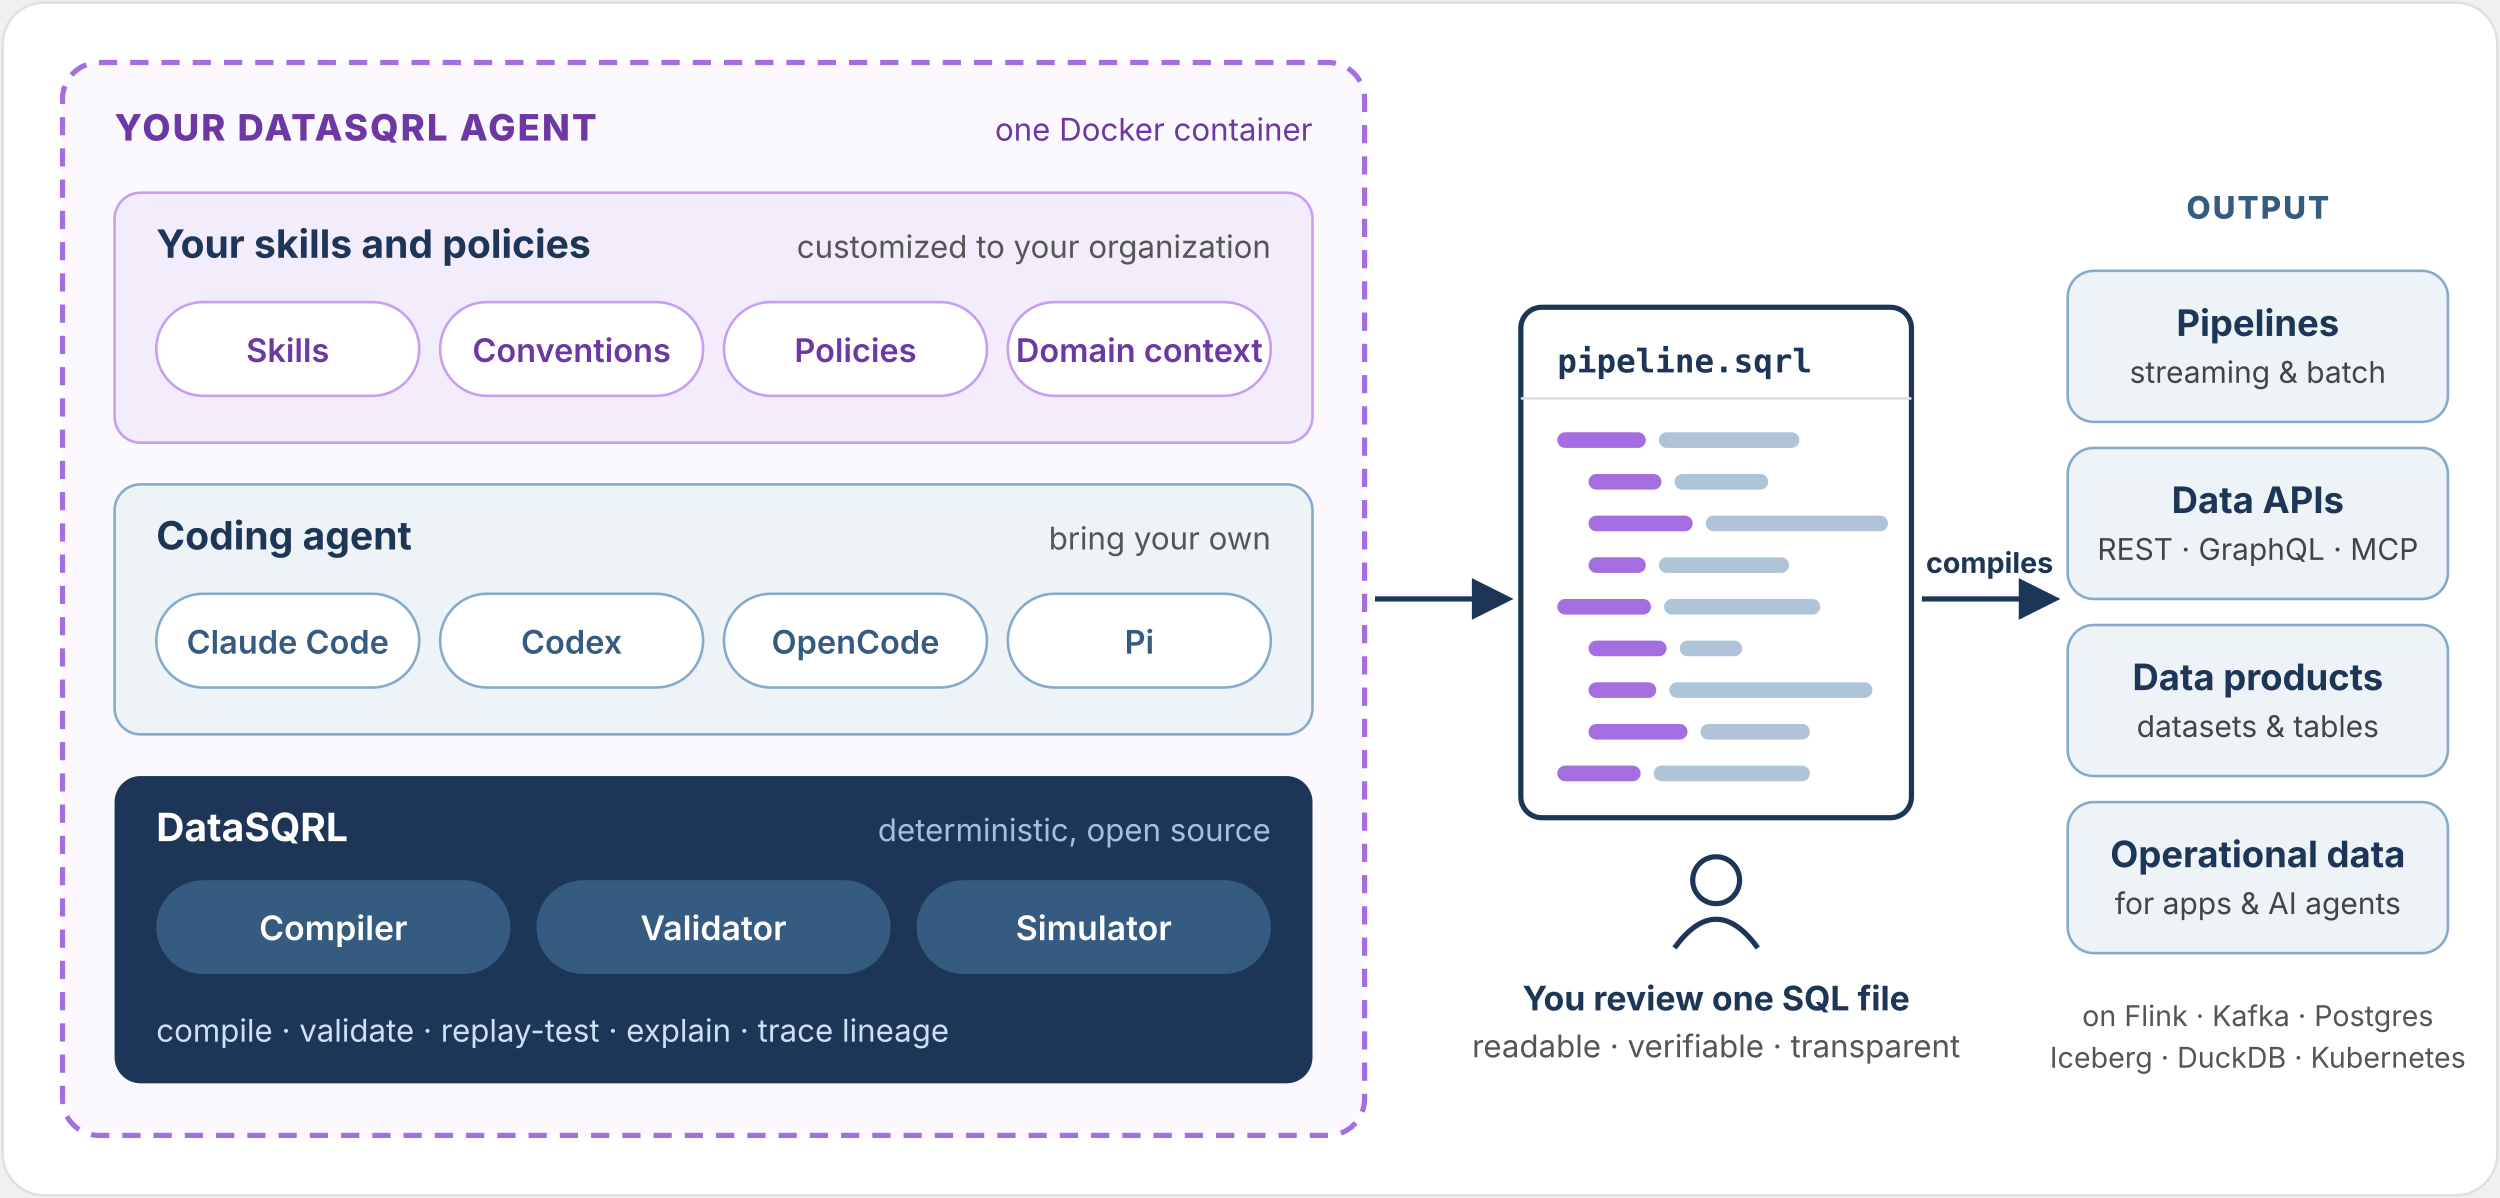
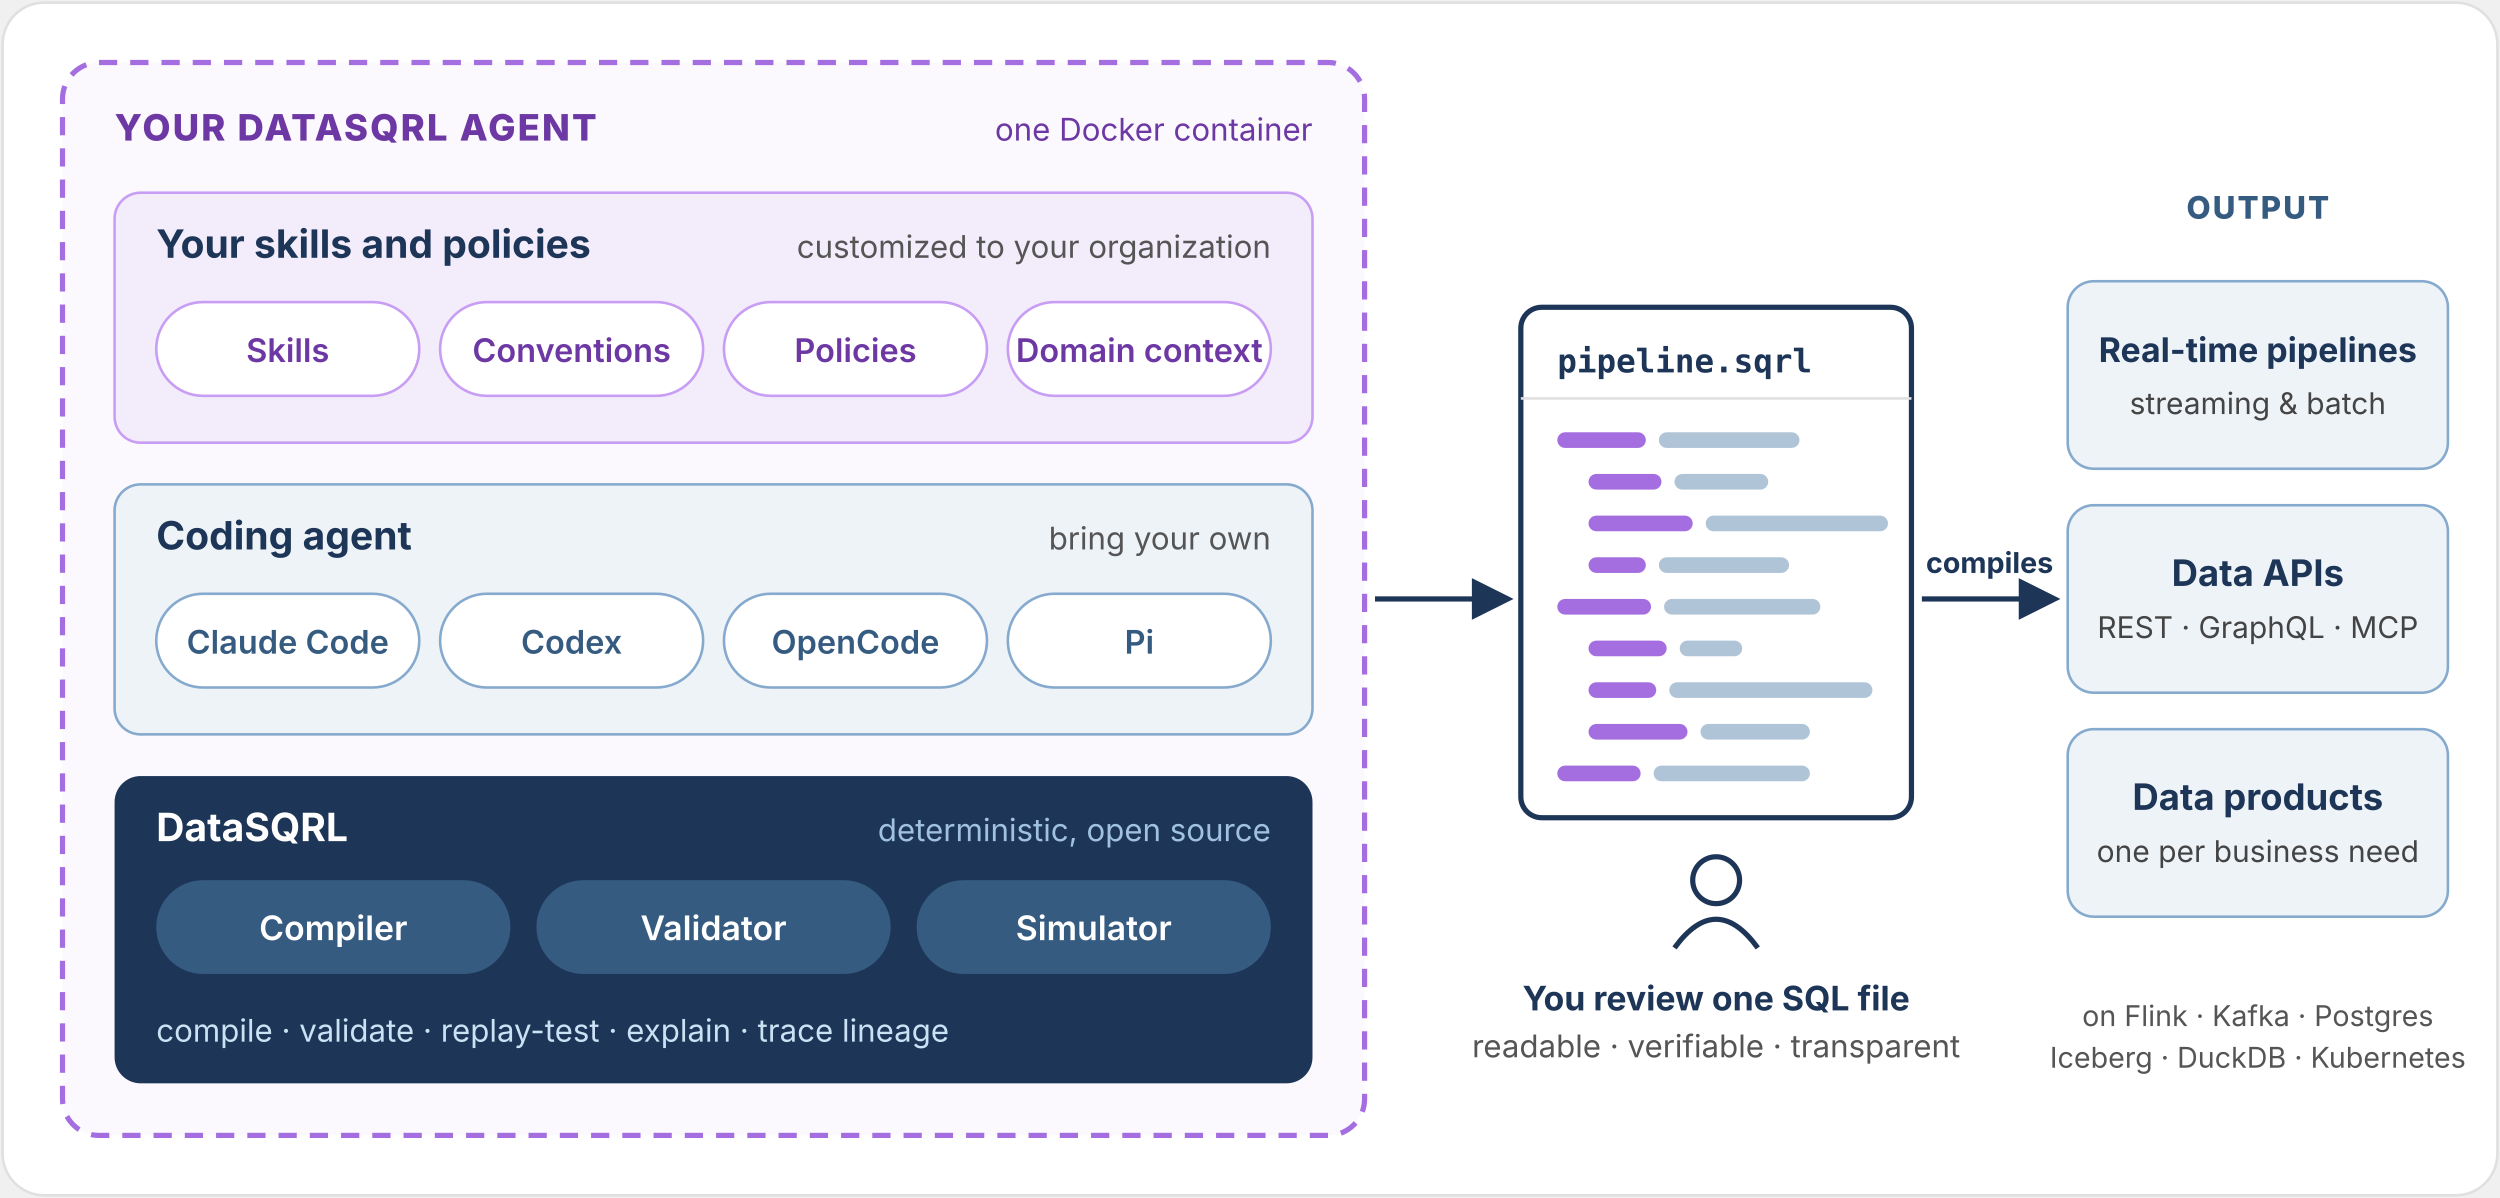
- <svg xmlns="http://www.w3.org/2000/svg" viewBox="0 0 960 460" width="960" height="460" role="img" aria-label="DataSQRL harness: your skills and policies plus a coding agent plus the DataSQRL compiler, validator, and simulator, packaged as one DataSQRL agent that produces one readable SQL file compiled into pipelines, data APIs, data products and operational data">
+ <svg xmlns="http://www.w3.org/2000/svg" viewBox="0 0 960 460" width="960" height="460" role="img" aria-label="DataSQRL harness: your skills and policies plus a coding agent plus the DataSQRL compiler, validator, and simulator, packaged as one DataSQRL agent that produces one readable SQL file compiled into real-time pipelines, data APIs, and data products">
  <defs>
    <marker id="ah" viewBox="0 0 10 10" refX="8" refY="5" markerWidth="8" markerHeight="8" orient="auto-start-reverse">
      <path d="M0 0 L10 5 L0 10 z" fill="#1d3557" />
    </marker>
  </defs>
  <rect x="1" y="1" width="958" height="458" rx="16" fill="#ffffff" stroke="#e0e0e0" />
  <rect x="24" y="24" width="500" height="412" rx="14" fill="#fbf9fe" stroke="#a46ee0" stroke-width="2" stroke-dasharray="7 5" />
  <text x="44" y="54" font-size="14" font-weight="800" letter-spacing="0.8" fill="#6d38a3" font-family="Inter, -apple-system, Segoe UI, Helvetica, Arial, sans-serif">YOUR DATASQRL AGENT</text>
  <text x="504" y="54" text-anchor="end" font-size="12" fill="#6d38a3" font-family="Inter, -apple-system, Segoe UI, Helvetica, Arial, sans-serif">one Docker container</text>
  <rect x="44" y="74" width="460" height="96" rx="10" fill="#f3ecfb" stroke="#c89df4" />
  <text x="60" y="99" font-size="15" font-weight="700" fill="#1d3557" font-family="Inter, -apple-system, Segoe UI, Helvetica, Arial, sans-serif">Your skills and policies</text>
  <text x="488" y="99" text-anchor="end" font-size="12" fill="#555" font-family="Inter, -apple-system, Segoe UI, Helvetica, Arial, sans-serif">customized to your organization</text>
  <rect x="60" y="116" width="101" height="36" rx="18" fill="#ffffff" stroke="#c89df4" />
  <text x="110.5" y="139" text-anchor="middle" font-size="12.5" font-weight="600" fill="#6d38a3" font-family="Inter, -apple-system, Segoe UI, Helvetica, Arial, sans-serif">Skills</text>
  <rect x="169" y="116" width="101" height="36" rx="18" fill="#ffffff" stroke="#c89df4" />
  <text x="219.5" y="139" text-anchor="middle" font-size="12.5" font-weight="600" fill="#6d38a3" font-family="Inter, -apple-system, Segoe UI, Helvetica, Arial, sans-serif">Conventions</text>
  <rect x="278" y="116" width="101" height="36" rx="18" fill="#ffffff" stroke="#c89df4" />
  <text x="328.5" y="139" text-anchor="middle" font-size="12.5" font-weight="600" fill="#6d38a3" font-family="Inter, -apple-system, Segoe UI, Helvetica, Arial, sans-serif">Policies</text>
  <rect x="387" y="116" width="101" height="36" rx="18" fill="#ffffff" stroke="#c89df4" />
  <text x="437.5" y="139" text-anchor="middle" font-size="12.5" font-weight="600" fill="#6d38a3" font-family="Inter, -apple-system, Segoe UI, Helvetica, Arial, sans-serif">Domain context</text>
  <rect x="44" y="186" width="460" height="96" rx="10" fill="#eef3f8" stroke="#86AACE" />
  <text x="60" y="211" font-size="15" font-weight="700" fill="#1d3557" font-family="Inter, -apple-system, Segoe UI, Helvetica, Arial, sans-serif">Coding agent</text>
  <text x="488" y="211" text-anchor="end" font-size="12" fill="#555" font-family="Inter, -apple-system, Segoe UI, Helvetica, Arial, sans-serif">bring your own</text>
  <rect x="60" y="228" width="101" height="36" rx="18" fill="#ffffff" stroke="#86AACE" />
  <text x="110.5" y="251" text-anchor="middle" font-size="12.5" font-weight="600" fill="#365B81" font-family="Inter, -apple-system, Segoe UI, Helvetica, Arial, sans-serif">Claude Code</text>
  <rect x="169" y="228" width="101" height="36" rx="18" fill="#ffffff" stroke="#86AACE" />
  <text x="219.5" y="251" text-anchor="middle" font-size="12.5" font-weight="600" fill="#365B81" font-family="Inter, -apple-system, Segoe UI, Helvetica, Arial, sans-serif">Codex</text>
  <rect x="278" y="228" width="101" height="36" rx="18" fill="#ffffff" stroke="#86AACE" />
  <text x="328.5" y="251" text-anchor="middle" font-size="12.5" font-weight="600" fill="#365B81" font-family="Inter, -apple-system, Segoe UI, Helvetica, Arial, sans-serif">OpenCode</text>
  <rect x="387" y="228" width="101" height="36" rx="18" fill="#ffffff" stroke="#86AACE" />
  <text x="437.5" y="251" text-anchor="middle" font-size="12.5" font-weight="600" fill="#365B81" font-family="Inter, -apple-system, Segoe UI, Helvetica, Arial, sans-serif">Pi</text>
  <rect x="44" y="298" width="460" height="118" rx="10" fill="#1d3557" />
  <text x="60" y="323" font-size="15" font-weight="700" fill="#ffffff" font-family="Inter, -apple-system, Segoe UI, Helvetica, Arial, sans-serif">DataSQRL</text>
  <text x="488" y="323" text-anchor="end" font-size="12" fill="#A0C1E1" font-family="Inter, -apple-system, Segoe UI, Helvetica, Arial, sans-serif">deterministic, open source</text>
  <rect x="60" y="338" width="136" height="36" rx="18" fill="#365B81" />
  <text x="128.0" y="361" text-anchor="middle" font-size="13" font-weight="600" fill="#ffffff" font-family="Inter, -apple-system, Segoe UI, Helvetica, Arial, sans-serif">Compiler</text>
  <rect x="206" y="338" width="136" height="36" rx="18" fill="#365B81" />
  <text x="274.0" y="361" text-anchor="middle" font-size="13" font-weight="600" fill="#ffffff" font-family="Inter, -apple-system, Segoe UI, Helvetica, Arial, sans-serif">Validator</text>
  <rect x="352" y="338" width="136" height="36" rx="18" fill="#365B81" />
  <text x="420.0" y="361" text-anchor="middle" font-size="13" font-weight="600" fill="#ffffff" font-family="Inter, -apple-system, Segoe UI, Helvetica, Arial, sans-serif">Simulator</text>
  <text x="60" y="400" font-size="12" fill="#CBE1F4" font-family="Inter, -apple-system, Segoe UI, Helvetica, Arial, sans-serif">compile · validate · replay-test · explain · trace lineage</text>
  <line x1="528" y1="230" x2="578" y2="230" stroke="#1d3557" stroke-width="2" marker-end="url(#ah)" />
  <rect x="584" y="118" width="150" height="196" rx="8" fill="#ffffff" stroke="#1d3557" stroke-width="2" />
  <text x="598" y="143" font-size="12.5" font-weight="700" fill="#1d3557" font-family="SFMono-Regular, Menlo, Consolas, monospace">pipeline.sqrl</text>
  <line x1="584" y1="153" x2="734" y2="153" stroke="#e0e0e0" />
  <rect x="598" y="166" width="34" height="6" rx="3" fill="#a46ee0" />
  <rect x="637" y="166" width="54" height="6" rx="3" fill="#b0c4d8" />
  <rect x="610" y="182" width="28" height="6" rx="3" fill="#a46ee0" />
  <rect x="643" y="182" width="36" height="6" rx="3" fill="#b0c4d8" />
  <rect x="610" y="198" width="40" height="6" rx="3" fill="#a46ee0" />
  <rect x="655" y="198" width="70" height="6" rx="3" fill="#b0c4d8" />
  <rect x="610" y="214" width="22" height="6" rx="3" fill="#a46ee0" />
  <rect x="637" y="214" width="50" height="6" rx="3" fill="#b0c4d8" />
  <rect x="598" y="230" width="36" height="6" rx="3" fill="#a46ee0" />
  <rect x="639" y="230" width="60" height="6" rx="3" fill="#b0c4d8" />
  <rect x="610" y="246" width="30" height="6" rx="3" fill="#a46ee0" />
  <rect x="645" y="246" width="24" height="6" rx="3" fill="#b0c4d8" />
  <rect x="610" y="262" width="26" height="6" rx="3" fill="#a46ee0" />
  <rect x="641" y="262" width="78" height="6" rx="3" fill="#b0c4d8" />
  <rect x="610" y="278" width="38" height="6" rx="3" fill="#a46ee0" />
  <rect x="653" y="278" width="42" height="6" rx="3" fill="#b0c4d8" />
  <rect x="598" y="294" width="32" height="6" rx="3" fill="#a46ee0" />
  <rect x="635" y="294" width="60" height="6" rx="3" fill="#b0c4d8" />
  <circle cx="659" cy="338" r="9" fill="none" stroke="#1d3557" stroke-width="2" />
  <path d="M643 364 q16 -22 32 0" fill="none" stroke="#1d3557" stroke-width="2" />
  <text x="659" y="388" text-anchor="middle" font-size="13" font-weight="700" fill="#1d3557" font-family="Inter, -apple-system, Segoe UI, Helvetica, Arial, sans-serif">You review one SQL file</text>
  <text x="659" y="406" text-anchor="middle" font-size="12" fill="#555" font-family="Inter, -apple-system, Segoe UI, Helvetica, Arial, sans-serif">readable · verifiable · transparent</text>
  <text x="764" y="220" text-anchor="middle" font-size="11" font-weight="700" fill="#1d3557" font-family="Inter, -apple-system, Segoe UI, Helvetica, Arial, sans-serif">compiles</text>
  <line x1="738" y1="230" x2="788" y2="230" stroke="#1d3557" stroke-width="2" marker-end="url(#ah)" />
  <text x="867" y="84" text-anchor="middle" font-size="12" font-weight="800" letter-spacing="0.8" fill="#365B81" font-family="Inter, -apple-system, Segoe UI, Helvetica, Arial, sans-serif">OUTPUT</text>
-   <rect x="794" y="104" width="146" height="58" rx="10" fill="#eef3f8" stroke="#86AACE" />
-   <text x="867" y="129" text-anchor="middle" font-size="14" font-weight="700" fill="#1d3557" font-family="Inter, -apple-system, Segoe UI, Helvetica, Arial, sans-serif">Pipelines</text>
-   <text x="867" y="147" text-anchor="middle" font-size="11.5" fill="#444" font-family="Inter, -apple-system, Segoe UI, Helvetica, Arial, sans-serif">streaming &amp; batch</text>
-   <rect x="794" y="172" width="146" height="58" rx="10" fill="#eef3f8" stroke="#86AACE" />
-   <text x="867" y="197" text-anchor="middle" font-size="14" font-weight="700" fill="#1d3557" font-family="Inter, -apple-system, Segoe UI, Helvetica, Arial, sans-serif">Data APIs</text>
-   <text x="867" y="215" text-anchor="middle" font-size="11.5" fill="#444" font-family="Inter, -apple-system, Segoe UI, Helvetica, Arial, sans-serif">REST · GraphQL · MCP</text>
-   <rect x="794" y="240" width="146" height="58" rx="10" fill="#eef3f8" stroke="#86AACE" />
-   <text x="867" y="265" text-anchor="middle" font-size="14" font-weight="700" fill="#1d3557" font-family="Inter, -apple-system, Segoe UI, Helvetica, Arial, sans-serif">Data products</text>
-   <text x="867" y="283" text-anchor="middle" font-size="11.5" fill="#444" font-family="Inter, -apple-system, Segoe UI, Helvetica, Arial, sans-serif">datasets &amp; tables</text>
-   <rect x="794" y="308" width="146" height="58" rx="10" fill="#eef3f8" stroke="#86AACE" />
-   <text x="867" y="333" text-anchor="middle" font-size="14" font-weight="700" fill="#1d3557" font-family="Inter, -apple-system, Segoe UI, Helvetica, Arial, sans-serif">Operational data</text>
-   <text x="867" y="351" text-anchor="middle" font-size="11.5" fill="#444" font-family="Inter, -apple-system, Segoe UI, Helvetica, Arial, sans-serif">for apps &amp; AI agents</text>
+   <rect x="794" y="108" width="146" height="72" rx="10" fill="#eef3f8" stroke="#86AACE" />
+   <text x="867" y="139" text-anchor="middle" font-size="13" font-weight="700" fill="#1d3557" font-family="Inter, -apple-system, Segoe UI, Helvetica, Arial, sans-serif">Real-time pipelines</text>
+   <text x="867" y="159" text-anchor="middle" font-size="11.5" fill="#444" font-family="Inter, -apple-system, Segoe UI, Helvetica, Arial, sans-serif">streaming &amp; batch</text>
+   <rect x="794" y="194" width="146" height="72" rx="10" fill="#eef3f8" stroke="#86AACE" />
+   <text x="867" y="225" text-anchor="middle" font-size="14" font-weight="700" fill="#1d3557" font-family="Inter, -apple-system, Segoe UI, Helvetica, Arial, sans-serif">Data APIs</text>
+   <text x="867" y="245" text-anchor="middle" font-size="11.5" fill="#444" font-family="Inter, -apple-system, Segoe UI, Helvetica, Arial, sans-serif">REST · GraphQL · MCP</text>
+   <rect x="794" y="280" width="146" height="72" rx="10" fill="#eef3f8" stroke="#86AACE" />
+   <text x="867" y="311" text-anchor="middle" font-size="14" font-weight="700" fill="#1d3557" font-family="Inter, -apple-system, Segoe UI, Helvetica, Arial, sans-serif">Data products</text>
+   <text x="867" y="331" text-anchor="middle" font-size="11.5" fill="#444" font-family="Inter, -apple-system, Segoe UI, Helvetica, Arial, sans-serif">one per business need</text>
  <text x="867" y="394" text-anchor="middle" font-size="11" fill="#555" font-family="Inter, -apple-system, Segoe UI, Helvetica, Arial, sans-serif">on Flink · Kafka · Postgres</text>
  <text x="867" y="410" text-anchor="middle" font-size="11" fill="#555" font-family="Inter, -apple-system, Segoe UI, Helvetica, Arial, sans-serif">Iceberg · DuckDB · Kubernetes</text>
</svg>
